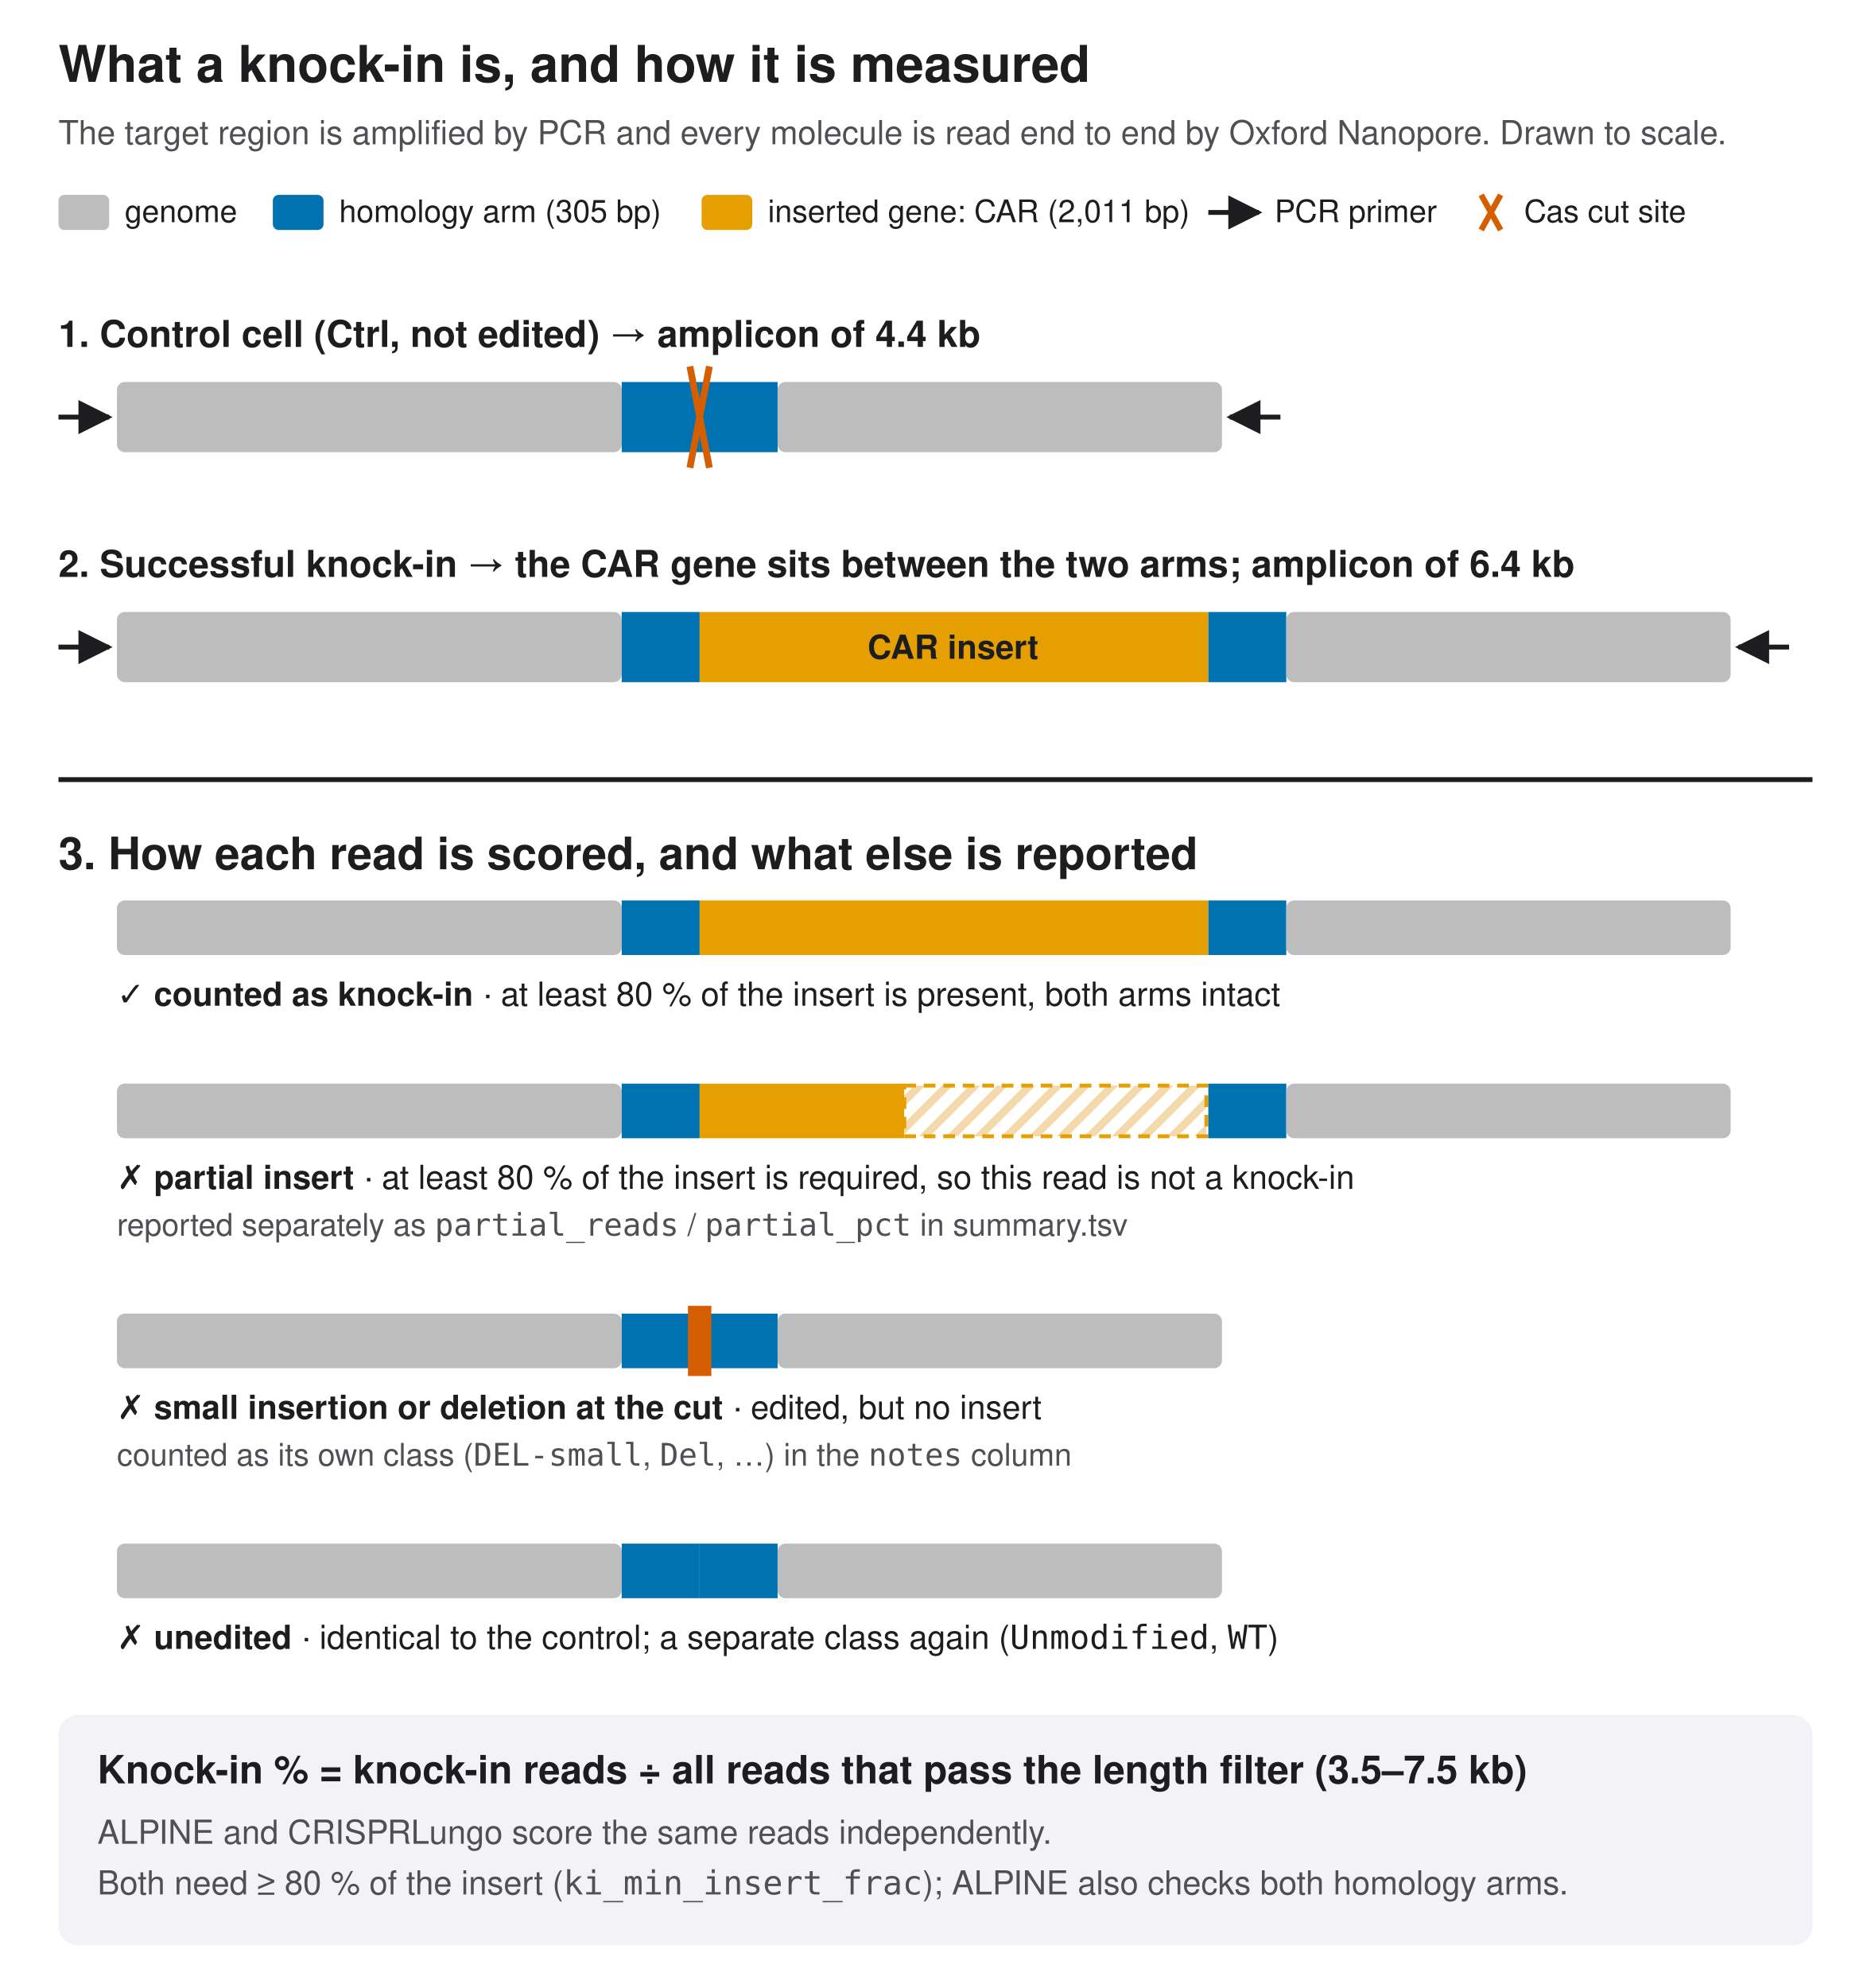
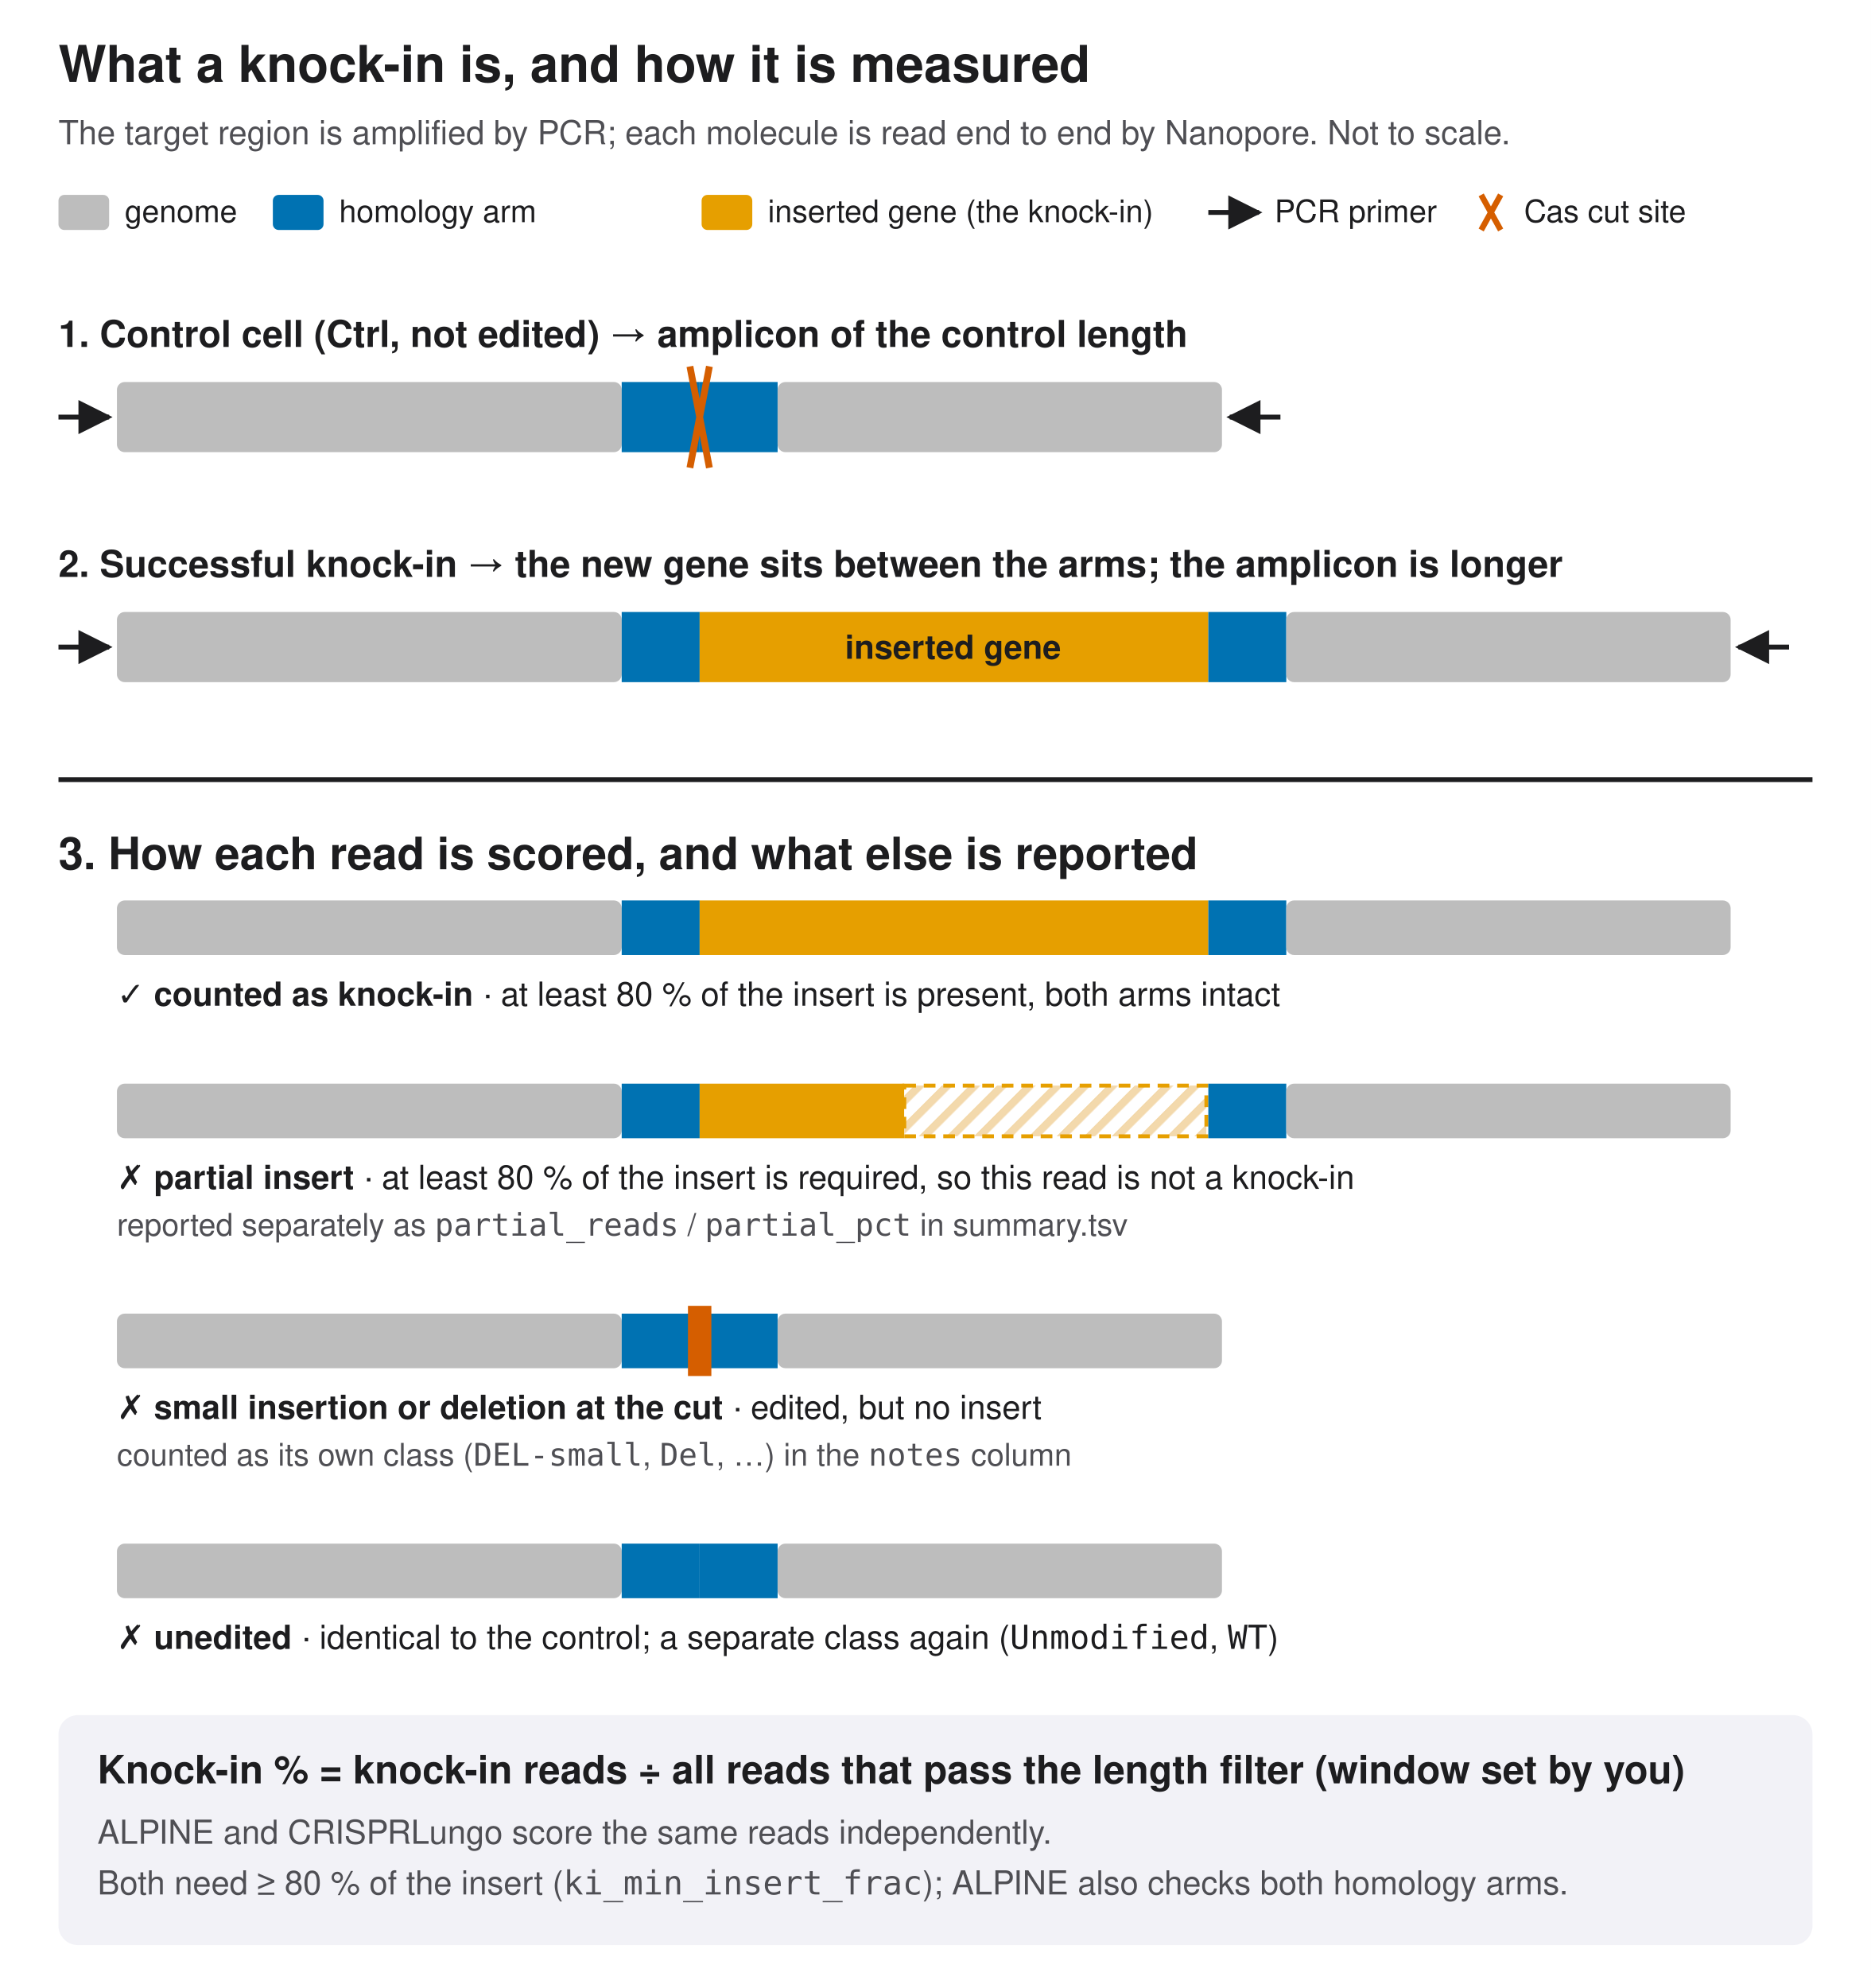
<svg xmlns="http://www.w3.org/2000/svg" width="960" height="1020" viewBox="0 0 960 1020" font-family="Helvetica, Arial, sans-serif" fill="#1d1d1f">
  <defs>
    <marker id="arr" viewBox="0 0 10 10" refX="9" refY="5" markerWidth="7" markerHeight="7" orient="auto">
      <path d="M0 0L10 5L0 10z" fill="#1d1d1f" />
    </marker>
    <pattern id="miss" width="10" height="10" patternUnits="userSpaceOnUse" patternTransform="rotate(45)">
      <rect width="10" height="10" fill="#fff" />
      <rect width="4" height="10" fill="#f3d9ac" />
    </pattern>
  </defs>
  <rect width="960" height="1020" fill="#fff" />
  <text x="30" y="42" font-size="26" font-weight="700">What a knock-in is, and how it is measured</text>
-   <text x="30" y="74" font-size="17" fill="#4f4f54">The target region is amplified by PCR and every molecule is read end to end by Oxford Nanopore. Drawn to scale.</text>
+   <text x="30" y="74" font-size="17" fill="#4f4f54">The target region is amplified by PCR; each molecule is read end to end by Nanopore. Not to scale.</text>
  <g font-size="16">
    <rect x="30" y="100" width="26" height="18" rx="3" fill="#bdbdbd" />
    <text x="64" y="114">genome</text>
    <rect x="140" y="100" width="26" height="18" rx="3" fill="#0072b2" />
-     <text x="174" y="114">homology arm (305 bp)</text>
+     <text x="174" y="114">homology arm</text>
    <rect x="360" y="100" width="26" height="18" rx="3" fill="#e69f00" />
-     <text x="394" y="114">inserted gene: CAR (2,011 bp)</text>
+     <text x="394" y="114">inserted gene (the knock-in)</text>
    <path d="M620 109h26" stroke="#1d1d1f" stroke-width="2.5" marker-end="url(#arr)" />
    <text x="654" y="114">PCR primer</text>
    <path d="M760 100l10 18M770 100l-10 18" stroke="#d55e00" stroke-width="3" />
    <text x="782" y="114">Cas cut site</text>
  </g>
-   <text x="30" y="178" font-size="19" font-weight="700">1. Control cell (Ctrl, not edited) → amplicon of 4.4 kb</text>
+   <text x="30" y="178" font-size="19" font-weight="700">1. Control cell (Ctrl, not edited) → amplicon of the control length</text>
  <g transform="translate(60,196)">
    <rect x="0" y="0" width="259" height="36" rx="4" fill="#bdbdbd" />
    <rect x="259" y="0" width="40" height="36" fill="#0072b2" />
    <rect x="299" y="0" width="40" height="36" fill="#0072b2" />
    <rect x="339" y="0" width="228" height="36" rx="4" fill="#bdbdbd" />
    <path d="M294 -8l10 52M304 -8l-10 52" stroke="#d55e00" stroke-width="3.5" />
    <path d="M-30 18h26" stroke="#1d1d1f" stroke-width="2.5" marker-end="url(#arr)" />
    <path d="M597 18h-26" stroke="#1d1d1f" stroke-width="2.5" marker-end="url(#arr)" />
  </g>
-   <text x="30" y="296" font-size="19" font-weight="700">2. Successful knock-in → the CAR gene sits between the two arms; amplicon of 6.4 kb</text>
+   <text x="30" y="296" font-size="19" font-weight="700">2. Successful knock-in → the new gene sits between the arms; the amplicon is longer</text>
  <g transform="translate(60,314)">
    <rect x="0" y="0" width="259" height="36" rx="4" fill="#bdbdbd" />
    <rect x="259" y="0" width="40" height="36" fill="#0072b2" />
    <rect x="299" y="0" width="261" height="36" fill="#e69f00" />
-     <text x="429" y="24" font-size="17" font-weight="700" fill="#1d1d1f" text-anchor="middle">CAR insert</text>
+     <text x="429" y="24" font-size="17" font-weight="700" fill="#1d1d1f" text-anchor="middle">inserted gene</text>
    <rect x="560" y="0" width="40" height="36" fill="#0072b2" />
    <rect x="600" y="0" width="228" height="36" rx="4" fill="#bdbdbd" />
    <path d="M-30 18h26" stroke="#1d1d1f" stroke-width="2.5" marker-end="url(#arr)" />
    <path d="M858 18h-26" stroke="#1d1d1f" stroke-width="2.5" marker-end="url(#arr)" />
  </g>
  <path d="M30 400h900" stroke="#1d1d1f" stroke-width="2.5" />
  <text x="30" y="446" font-size="23" font-weight="700">3. How each read is scored, and what else is reported</text>
  <g transform="translate(60,462)">
    <rect x="0" y="0" width="259" height="28" rx="4" fill="#bdbdbd" />
    <rect x="259" y="0" width="40" height="28" fill="#0072b2" />
    <rect x="299" y="0" width="261" height="28" fill="#e69f00" />
    <rect x="560" y="0" width="40" height="28" fill="#0072b2" />
    <rect x="600" y="0" width="228" height="28" rx="4" fill="#bdbdbd" />
    <text x="0" y="54" font-size="17">
      <tspan font-weight="700">✓ counted as knock-in</tspan> · at least 80 % of the insert is present, both arms intact</text>
  </g>
  <g transform="translate(60,556)">
    <rect x="0" y="0" width="259" height="28" rx="4" fill="#bdbdbd" />
    <rect x="259" y="0" width="40" height="28" fill="#0072b2" />
    <rect x="299" y="0" width="105" height="28" fill="#e69f00" />
    <rect x="404" y="1" width="155" height="26" fill="url(#miss)" stroke="#e69f00" stroke-width="2" stroke-dasharray="6 4" />
    <rect x="560" y="0" width="40" height="28" fill="#0072b2" />
    <rect x="600" y="0" width="228" height="28" rx="4" fill="#bdbdbd" />
    <text x="0" y="54" font-size="17">
      <tspan font-weight="700">✗ partial insert</tspan> · at least 80 % of the insert is required, so this read is not a knock-in</text>
    <text x="0" y="78" font-size="16" fill="#4f4f54">reported separately as <tspan font-family="monospace">partial_reads</tspan> / <tspan font-family="monospace">partial_pct</tspan> in summary.tsv</text>
  </g>
  <g transform="translate(60,674)">
    <rect x="0" y="0" width="259" height="28" rx="4" fill="#bdbdbd" />
    <rect x="259" y="0" width="40" height="28" fill="#0072b2" />
    <rect x="299" y="0" width="40" height="28" fill="#0072b2" />
    <rect x="339" y="0" width="228" height="28" rx="4" fill="#bdbdbd" />
    <rect x="293" y="-4" width="12" height="36" fill="#d55e00" />
    <text x="0" y="54" font-size="17">
      <tspan font-weight="700">✗ small insertion or deletion at the cut</tspan> · edited, but no insert</text>
    <text x="0" y="78" font-size="16" fill="#4f4f54">counted as its own class (<tspan font-family="monospace">DEL-small</tspan>, <tspan font-family="monospace">Del</tspan>, …) in the <tspan font-family="monospace">notes</tspan> column</text>
  </g>
  <g transform="translate(60,792)">
    <rect x="0" y="0" width="259" height="28" rx="4" fill="#bdbdbd" />
    <rect x="259" y="0" width="40" height="28" fill="#0072b2" />
    <rect x="299" y="0" width="40" height="28" fill="#0072b2" />
    <rect x="339" y="0" width="228" height="28" rx="4" fill="#bdbdbd" />
    <text x="0" y="54" font-size="17">
      <tspan font-weight="700">✗ unedited</tspan> · identical to the control; a separate class again (<tspan font-family="monospace">Unmodified</tspan>, <tspan font-family="monospace">WT</tspan>)</text>
  </g>
  <rect x="30" y="880" width="900" height="118" rx="10" fill="#f2f2f7" />
-   <text x="50" y="915" font-size="20" font-weight="700">Knock-in % = knock-in reads ÷ all reads that pass the length filter (3.5–7.5 kb)</text>
+   <text x="50" y="915" font-size="20" font-weight="700">Knock-in % = knock-in reads ÷ all reads that pass the length filter (window set by you)</text>
  <text x="50" y="946" font-size="17" fill="#4f4f54">ALPINE and CRISPRLungo score the same reads independently.</text>
  <text x="50" y="972" font-size="17" fill="#4f4f54">Both need ≥ 80 % of the insert (<tspan font-family="monospace">ki_min_insert_frac</tspan>); ALPINE also checks both homology arms.</text>
</svg>
